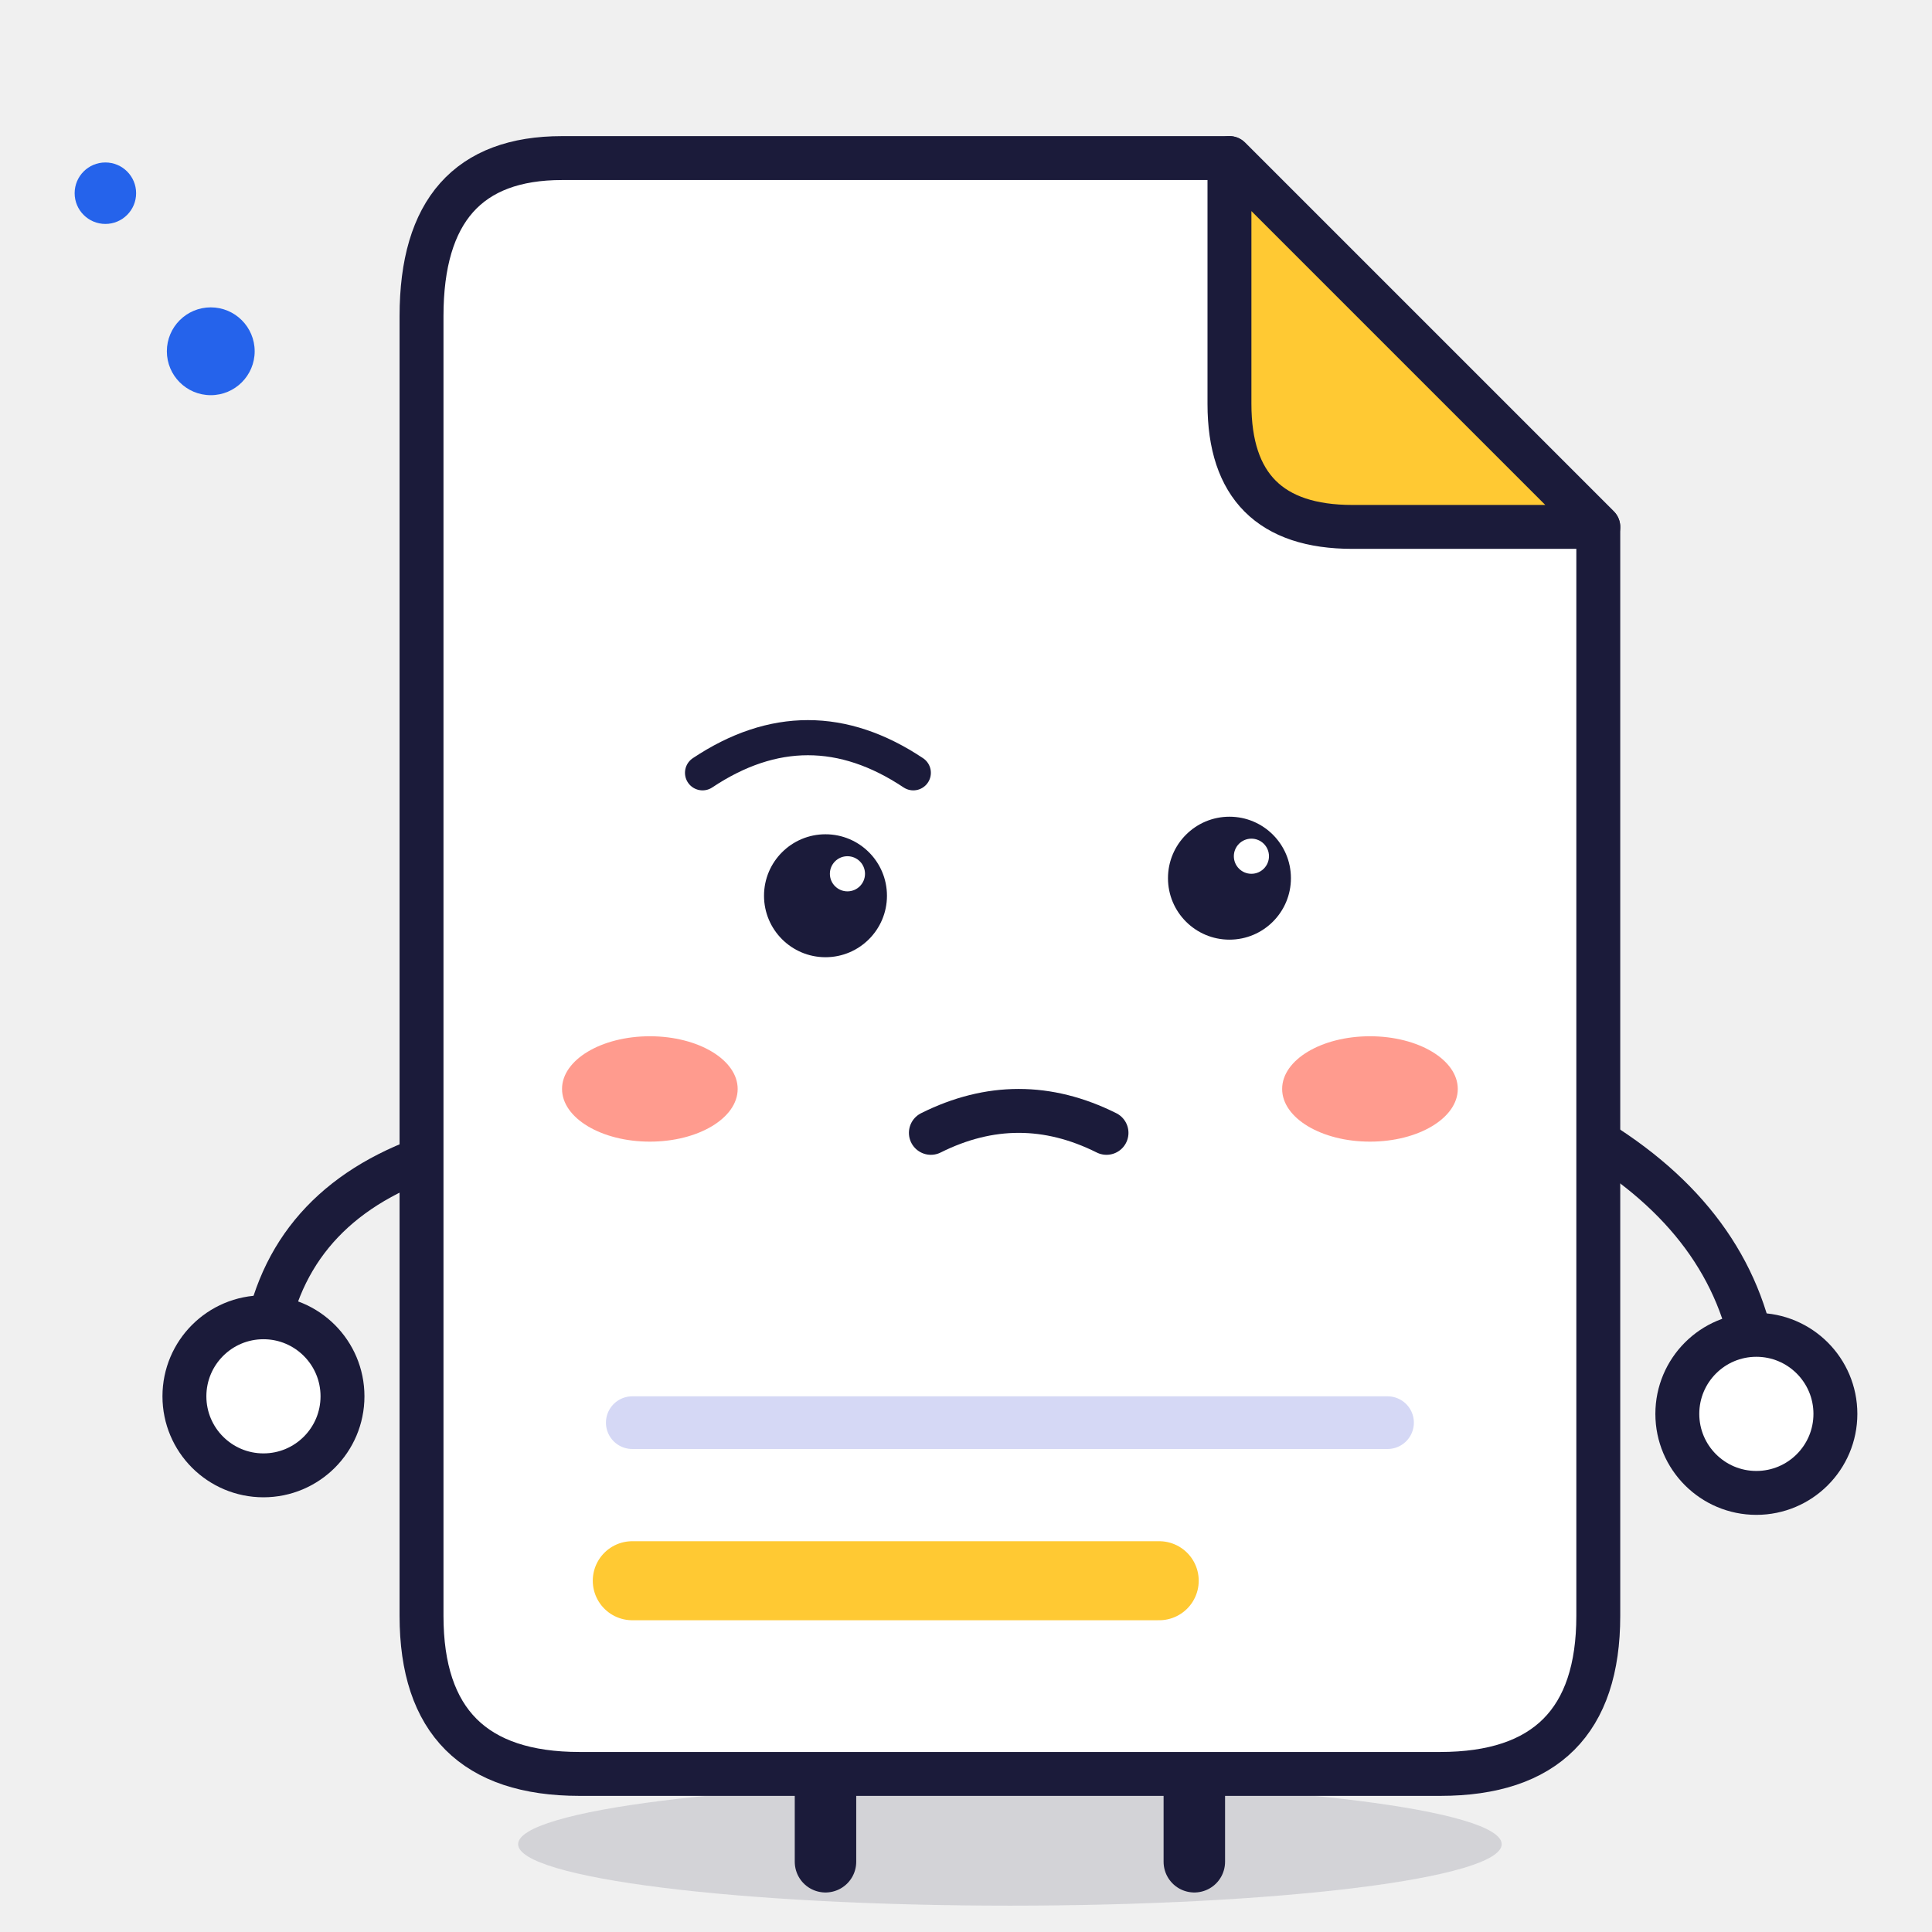
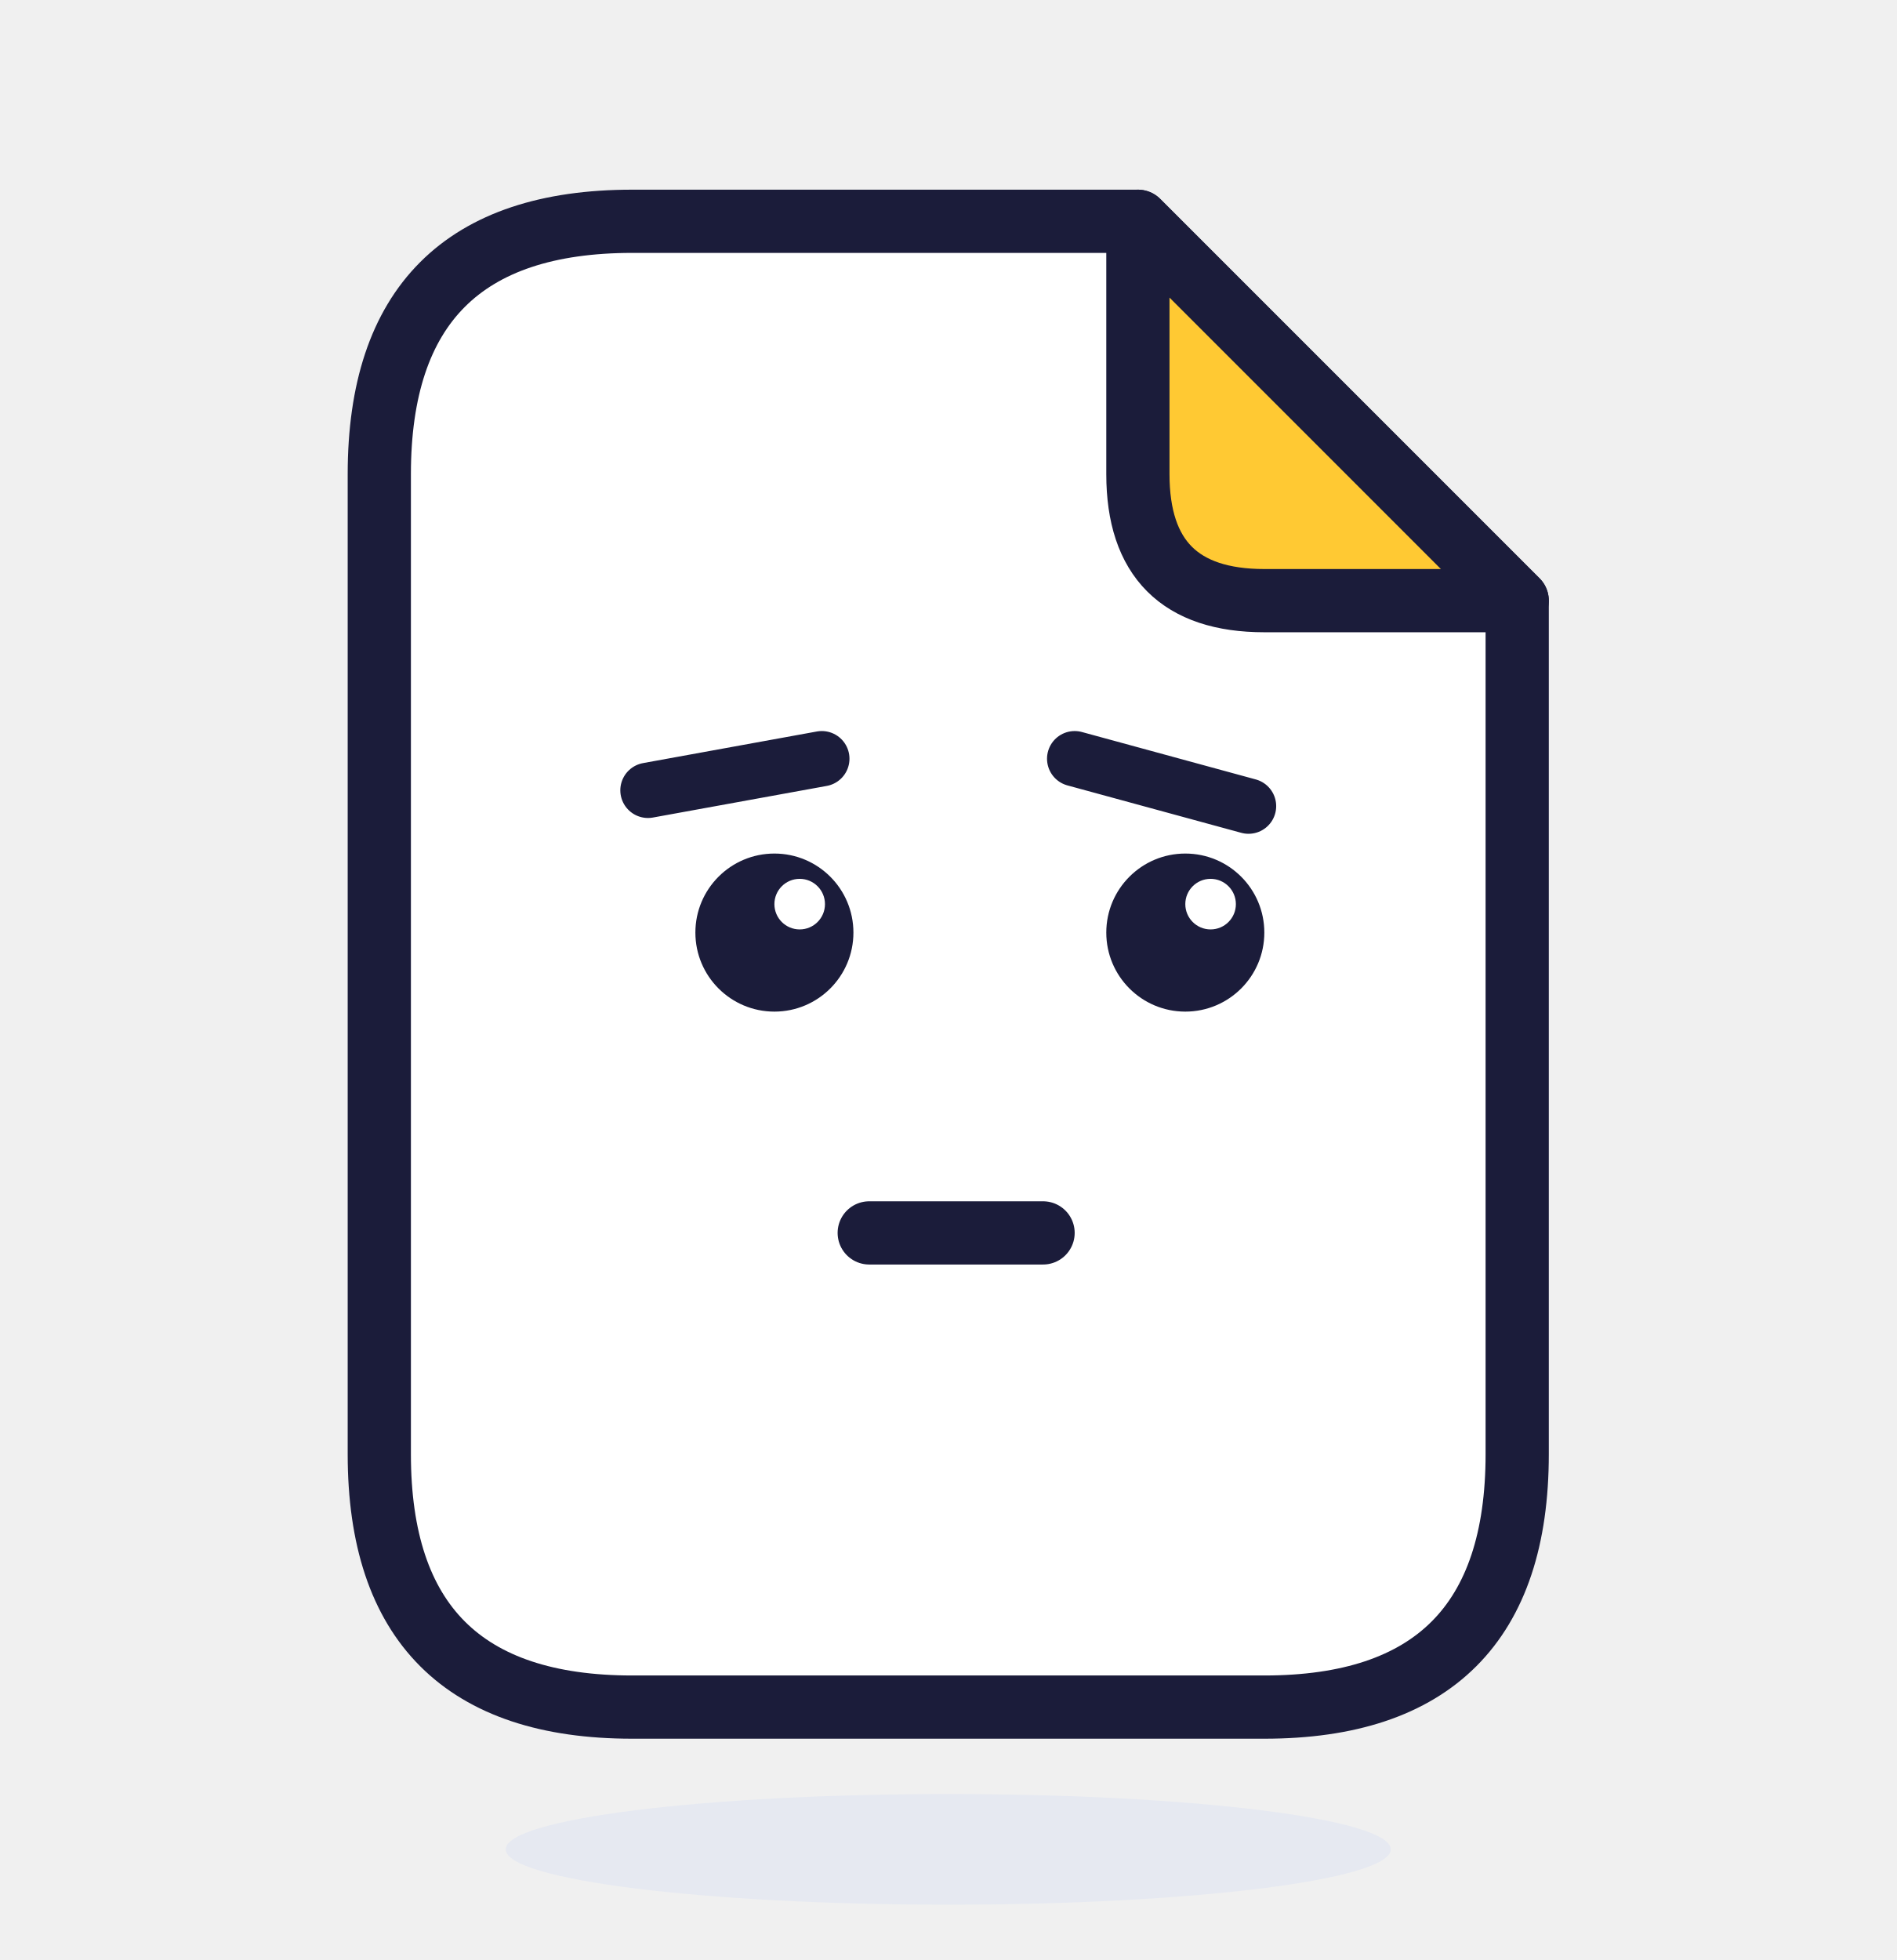
- <svg xmlns="http://www.w3.org/2000/svg" viewBox="-10 0 220 220" width="440" height="440">
-   <ellipse cx="105" cy="210" rx="56" ry="7" fill="#1B1B3A" opacity="0.14" />
-   <path d="M84 200 V212" stroke="#1B1B3A" stroke-width="7" stroke-linecap="round" fill="none" />
-   <path d="M126 200 V212" stroke="#1B1B3A" stroke-width="7" stroke-linecap="round" fill="none" />
-   <path d="M172 130 Q188 140 190 156" stroke="#1B1B3A" stroke-width="5" stroke-linecap="round" fill="none" />
-   <circle cx="190" cy="161" r="9" fill="#FFFFFF" stroke="#1B1B3A" stroke-width="5" />
-   <path d="M38 132 Q22 138 20 154" stroke="#1B1B3A" stroke-width="5" stroke-linecap="round" fill="none" />
-   <circle cx="20" cy="159" r="9" fill="#FFFFFF" stroke="#1B1B3A" stroke-width="5" />
-   <path d="M54 18 H130 L172 60 V184 Q172 202 154 202 H56 Q38 202 38 184 V36 Q38 18 54 18 Z" fill="#FFFFFF" stroke="#1B1B3A" stroke-width="5" stroke-linejoin="round" />
-   <path d="M130 18 V46 Q130 60 144 60 H172 Z" fill="#FFC933" stroke="#1B1B3A" stroke-width="5" stroke-linejoin="round" />
-   <path d="M62 162 H148" stroke="#D5D8F5" stroke-width="6" stroke-linecap="round" fill="none" />
-   <path d="M62 180 H122" stroke="#FFC933" stroke-width="9" stroke-linecap="round" fill="none" />
-   <path d="M70 88 Q82 80 94 88" stroke="#1B1B3A" stroke-width="4" stroke-linecap="round" fill="none" />
-   <circle cx="84" cy="102" r="7" fill="#1B1B3A" />
-   <circle cx="130" cy="100" r="7" fill="#1B1B3A" />
-   <circle cx="86.5" cy="99.5" r="2" fill="#FFFFFF" />
-   <circle cx="132.5" cy="97.5" r="2" fill="#FFFFFF" />
-   <ellipse cx="64" cy="124" rx="10" ry="6" fill="#FF8A7A" opacity="0.85" />
-   <ellipse cx="146" cy="124" rx="10" ry="6" fill="#FF8A7A" opacity="0.85" />
-   <path d="M96 129 Q106 124 116 129" stroke="#1B1B3A" stroke-width="5" stroke-linecap="round" fill="none" />
-   <circle cx="14" cy="40" r="5" fill="#2563EB" />
-   <circle cx="2" cy="22" r="3.5" fill="#2563EB" />
+ <svg xmlns="http://www.w3.org/2000/svg" viewBox="0 -4 120 124" fill="none">
+   <ellipse cx="60" cy="113" rx="28" ry="3.5" fill="#e6e9f1" />
+   <path d="M40 10 H72 L96 34 V88 Q96 104 80 104 H40 Q24 104 24 88 V26 Q24 10 40 10 Z" fill="#fff" stroke="#1b1c3a" stroke-width="4" stroke-linejoin="round" />
+   <path d="M72 10 V26 Q72 34 80 34 H96 Z" fill="#ffc933" stroke="#1b1c3a" stroke-width="4" stroke-linejoin="round" />
+   <circle cx="49" cy="55" r="5" fill="#1b1c3a" />
+   <circle cx="75" cy="55" r="5" fill="#1b1c3a" />
+   <circle cx="50.6" cy="53.2" r="1.6" fill="#fff" />
+   <circle cx="76.6" cy="53.2" r="1.6" fill="#fff" />
+   <path d="M41 46 L52 44 M68 44 L79 47" stroke="#1b1c3a" stroke-width="3.5" stroke-linecap="round" />
+   <path d="M55 74 H66" stroke="#1b1c3a" stroke-width="4" stroke-linecap="round" />
</svg>
